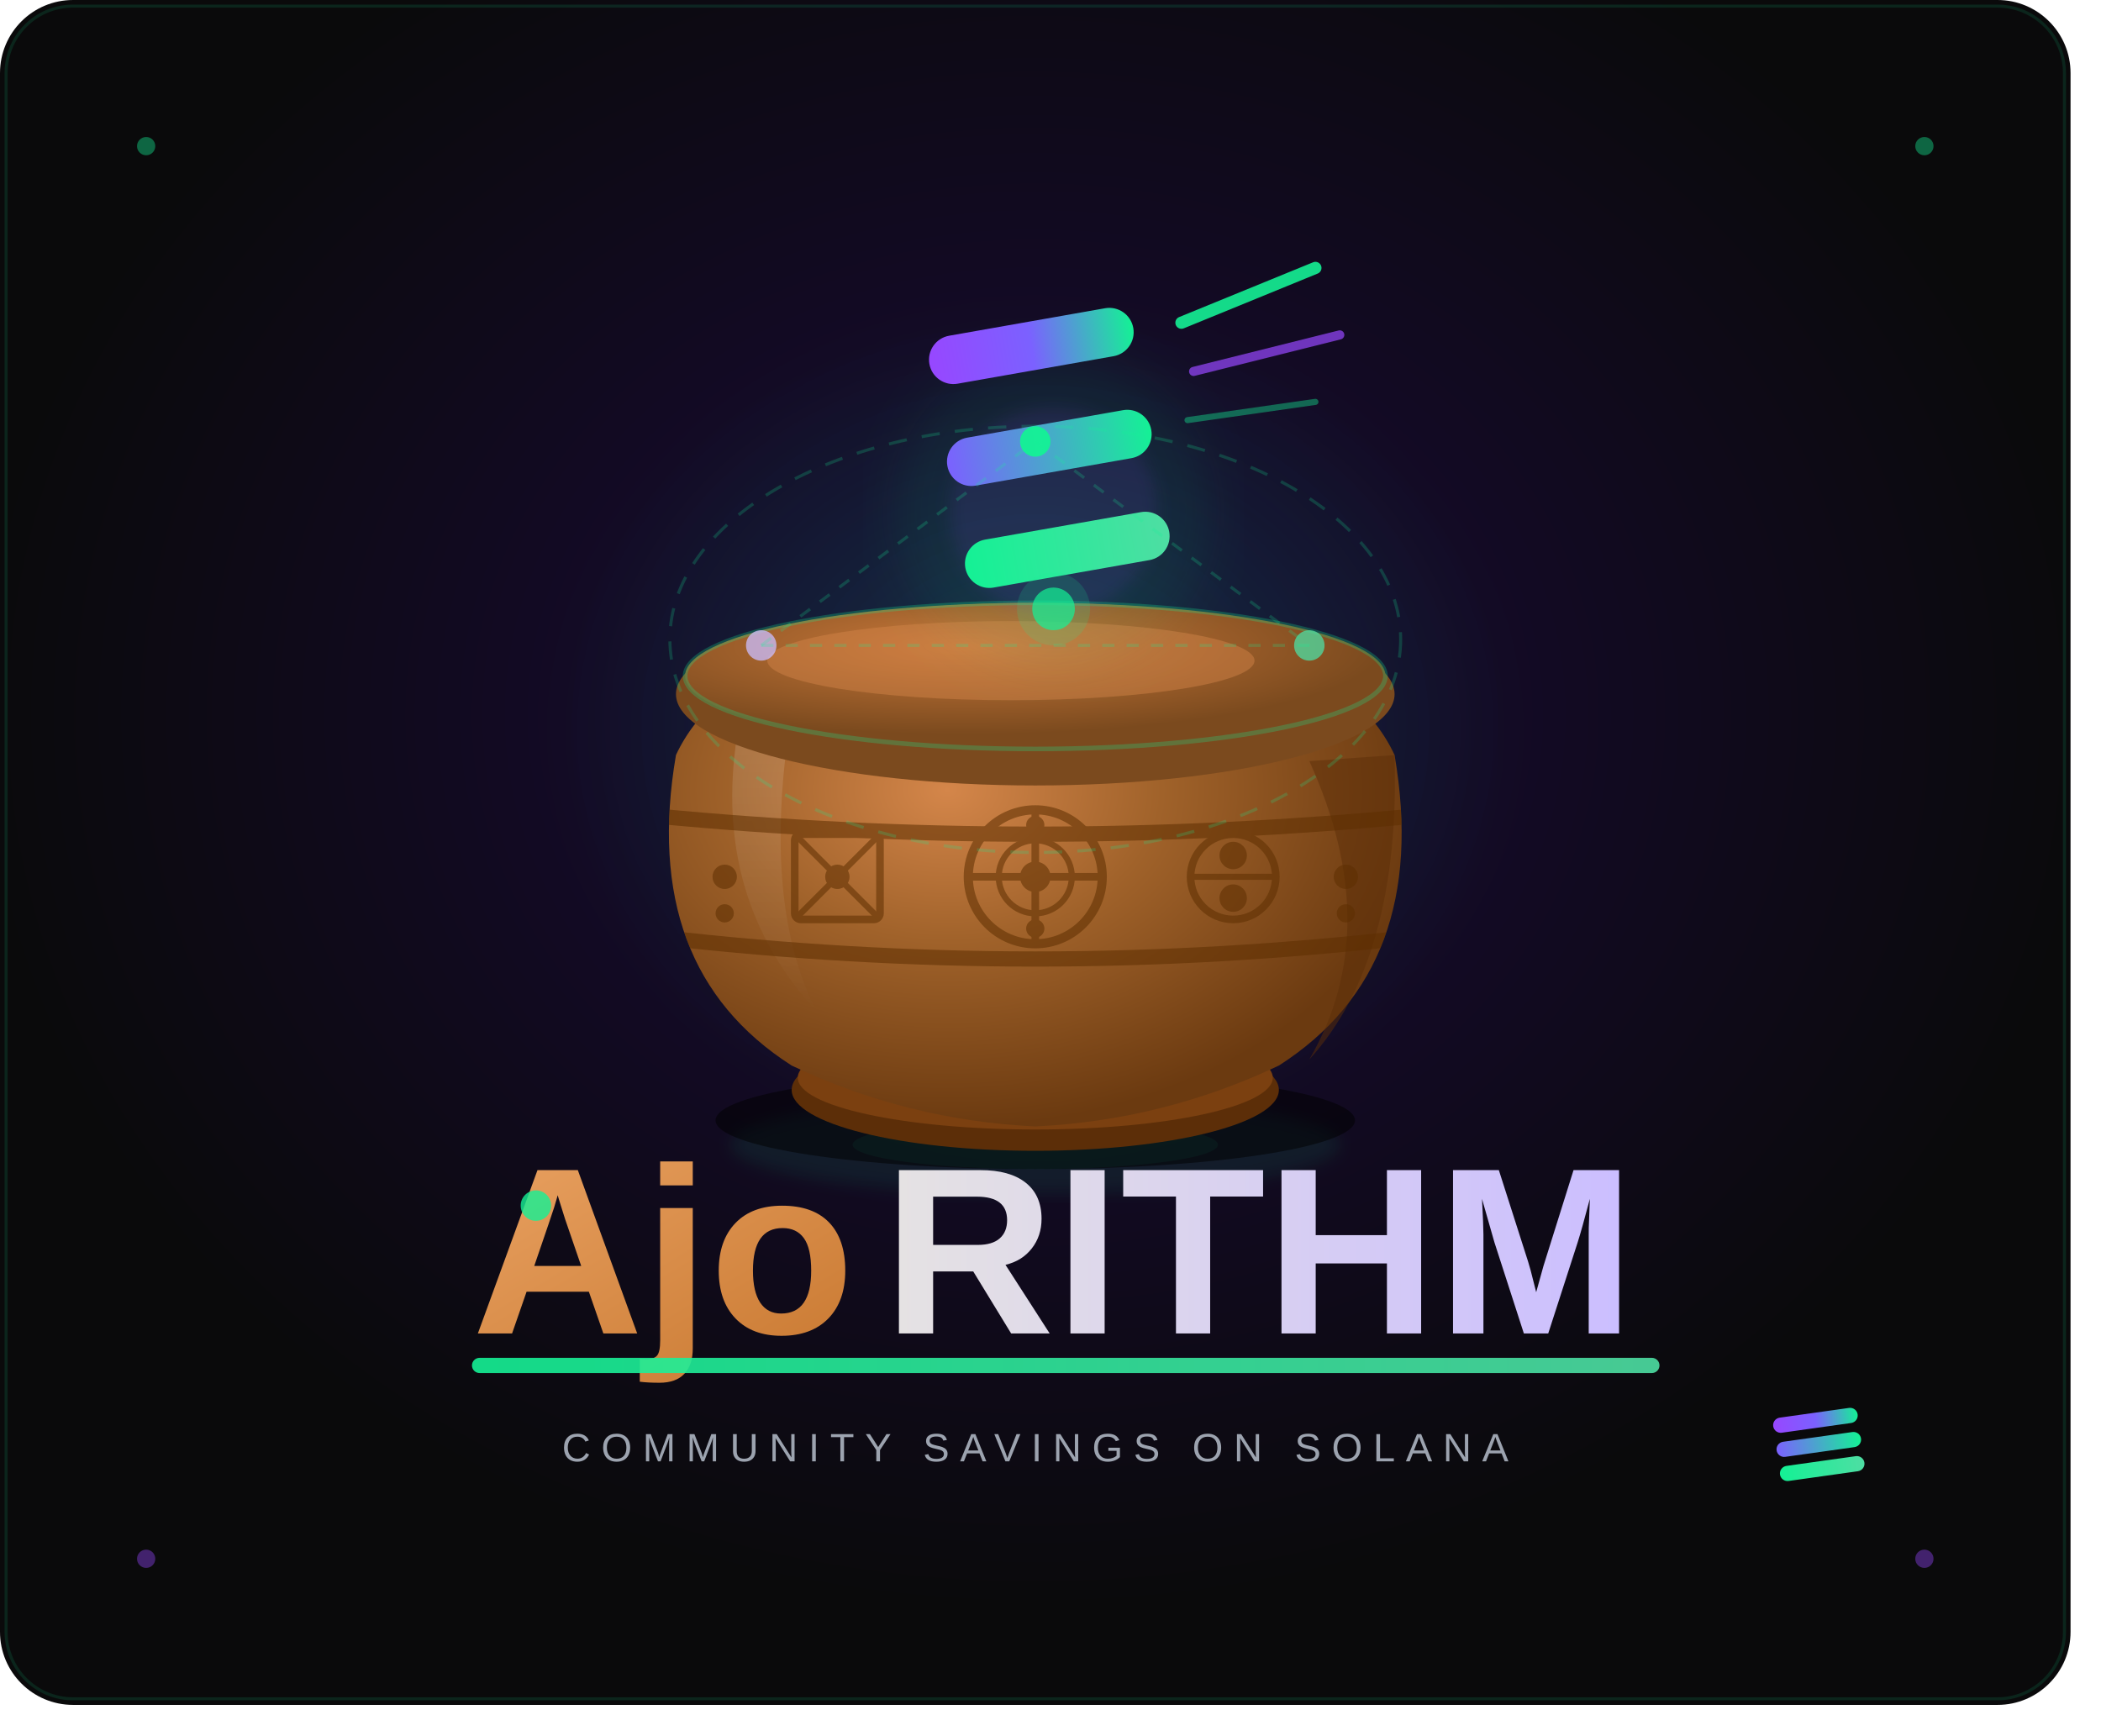
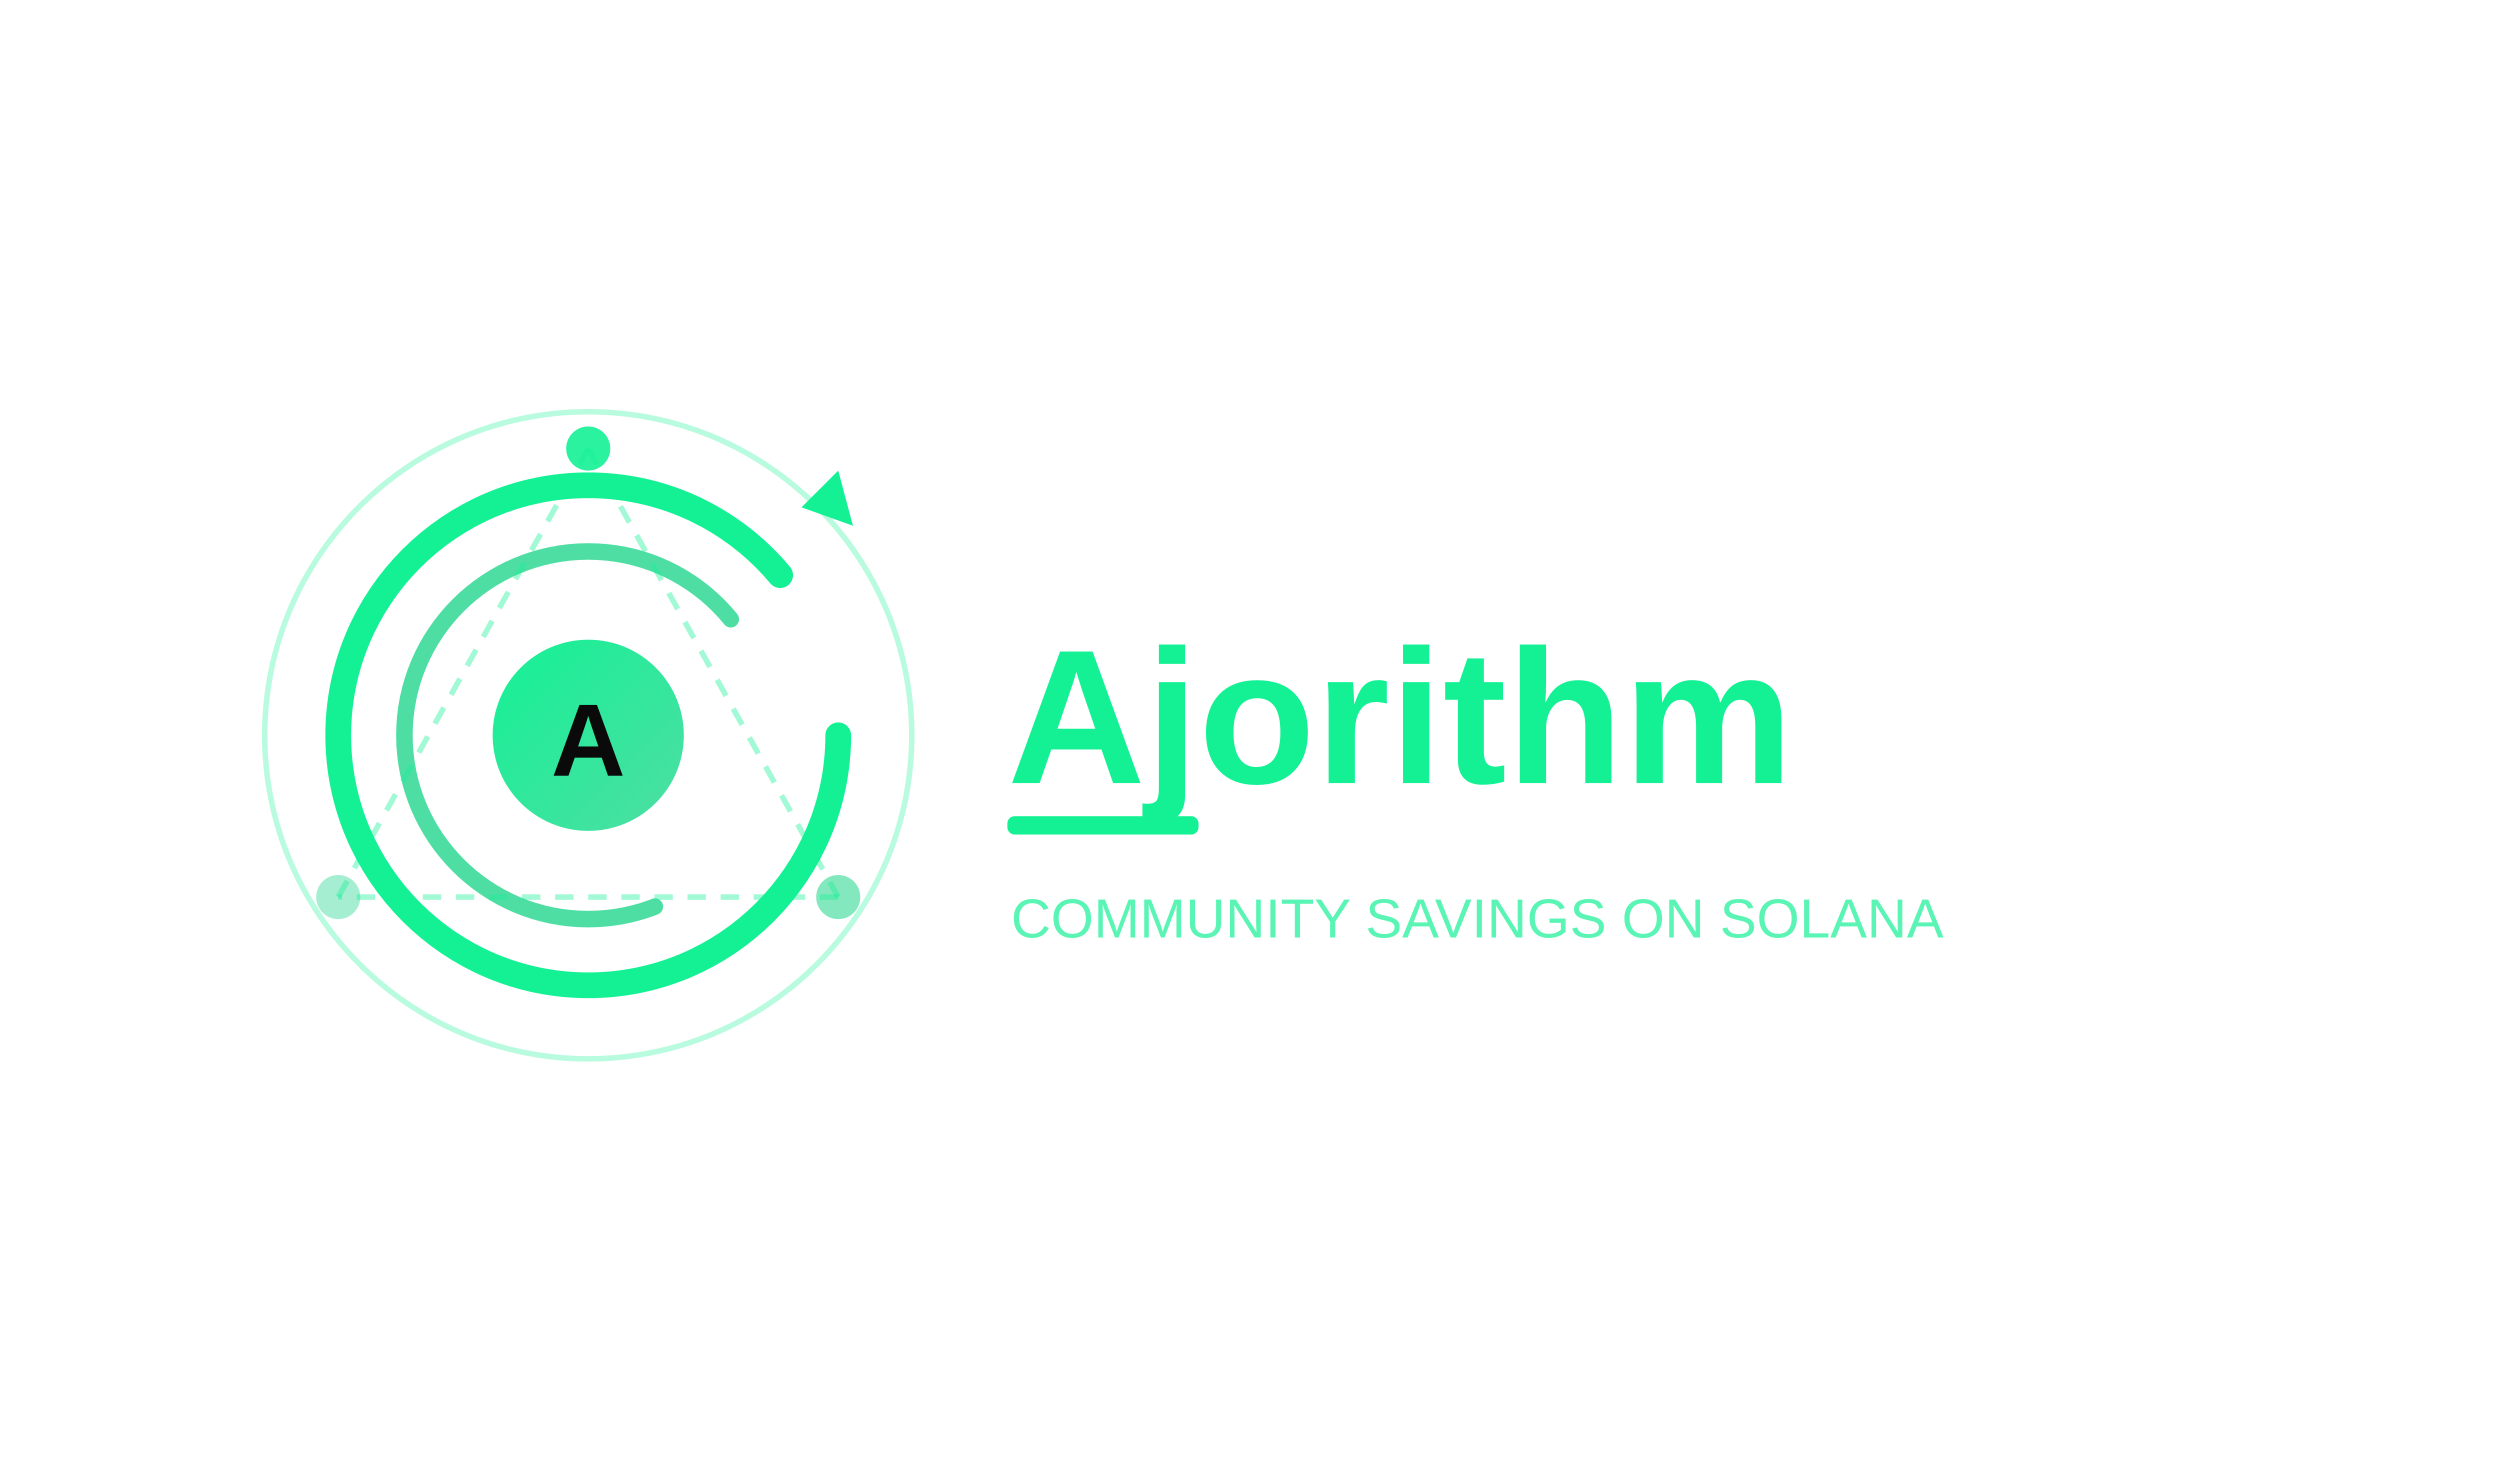
- <svg xmlns="http://www.w3.org/2000/svg" width="100%" viewBox="0 0 690 570" role="img" style="">
+ <svg xmlns="http://www.w3.org/2000/svg" width="100%" viewBox="0 0 680 400" role="img">
  <defs>
-     <radialGradient id="bgGlow" cx="50%" cy="42%" r="52%">
-       <stop offset="0%" style="stop-color:#1a0a3a" />
-       <stop offset="100%" style="stop-color:#0A0A0B" />
-     </radialGradient>
-     <radialGradient id="neonHalo" cx="50%" cy="50%" r="50%">
-       <stop offset="0%" style="stop-color:#14F195;stop-opacity:0.18" />
-       <stop offset="100%" style="stop-color:#14F195;stop-opacity:0" />
-     </radialGradient>
-     <radialGradient id="potBody" cx="38%" cy="35%" r="65%">
-       <stop offset="0%" style="stop-color:#D4864A" />
-       <stop offset="45%" style="stop-color:#A0622A" />
-       <stop offset="100%" style="stop-color:#6B3A10" />
-     </radialGradient>
-     <radialGradient id="potRim" cx="40%" cy="30%" r="60%">
-       <stop offset="0%" style="stop-color:#C8783A" />
-       <stop offset="100%" style="stop-color:#7B4A1E" />
-     </radialGradient>
-     <linearGradient id="boltGrad" x1="0%" y1="0%" x2="100%" y2="0%">
-       <stop offset="0%" style="stop-color:#9747FF" />
-       <stop offset="50%" style="stop-color:#7B61FF" />
-       <stop offset="100%" style="stop-color:#14F195" />
-     </linearGradient>
-     <linearGradient id="boltGrad2" x1="0%" y1="0%" x2="100%" y2="0%">
-       <stop offset="0%" style="stop-color:#7B61FF" />
-       <stop offset="100%" style="stop-color:#14F195" />
-     </linearGradient>
-     <linearGradient id="boltGrad3" x1="0%" y1="0%" x2="100%" y2="0%">
+     <linearGradient id="neonGrad" x1="0%" y1="0%" x2="100%" y2="100%">
      <stop offset="0%" style="stop-color:#14F195" />
      <stop offset="100%" style="stop-color:#4edea3" />
    </linearGradient>
-     <linearGradient id="shimmer" x1="0%" y1="0%" x2="0%" y2="100%">
-       <stop offset="0%" style="stop-color:#ffffff;stop-opacity:0.18" />
-       <stop offset="100%" style="stop-color:#ffffff;stop-opacity:0" />
-     </linearGradient>
-     <linearGradient id="ajoGrad" x1="0%" y1="0%" x2="100%" y2="100%">
-       <stop offset="0%" style="stop-color:#E8A060" />
-       <stop offset="100%" style="stop-color:#C87830" />
-     </linearGradient>
-     <linearGradient id="rithmGrad" x1="0%" y1="0%" x2="100%" y2="0%">
-       <stop offset="0%" style="stop-color:#e5e2e3" />
-       <stop offset="100%" style="stop-color:#cbbeff" />
-     </linearGradient>
-     <filter id="softBlur">
-       <feGaussianBlur stdDeviation="8" />
-     </filter>
-     <filter id="tinyBlur">
-       <feGaussianBlur stdDeviation="2.5" />
-     </filter>
-     <clipPath id="potClip">
-       <path d="M222,248 Q210,318 260,350 Q298,368 340,370 Q382,368 420,350 Q470,318 458,248 Q438,205 340,200 Q242,205 222,248Z" />
-     </clipPath>
  </defs>
-   <rect width="680" height="560" rx="24" fill="url(#bgGlow)" style="stroke:none;color:rgb(255, 255, 255);stroke-width:1px;stroke-linecap:butt;stroke-linejoin:miter;opacity:1;font-family:&quot;Anthropic Sans&quot;, -apple-system, BlinkMacSystemFont, &quot;Segoe UI&quot;, sans-serif;font-size:16px;font-weight:400;text-anchor:start;dominant-baseline:auto" />
-   <ellipse cx="340" cy="240" rx="160" ry="140" fill="url(#neonHalo)" filter="url(#softBlur)" style="stroke:none;color:rgb(255, 255, 255);stroke-width:1px;stroke-linecap:butt;stroke-linejoin:miter;opacity:1;font-family:&quot;Anthropic Sans&quot;, -apple-system, BlinkMacSystemFont, &quot;Segoe UI&quot;, sans-serif;font-size:16px;font-weight:400;text-anchor:start;dominant-baseline:auto" />
-   <ellipse cx="340" cy="376" rx="100" ry="16" fill="#14F195" opacity="0.08" filter="url(#tinyBlur)" style="fill:rgb(20, 241, 149);stroke:none;color:rgb(255, 255, 255);stroke-width:1px;stroke-linecap:butt;stroke-linejoin:miter;opacity:0.08;font-family:&quot;Anthropic Sans&quot;, -apple-system, BlinkMacSystemFont, &quot;Segoe UI&quot;, sans-serif;font-size:16px;font-weight:400;text-anchor:start;dominant-baseline:auto" />
-   <ellipse cx="340" cy="376" rx="60" ry="8" fill="#14F195" opacity="0.10" style="fill:rgb(20, 241, 149);stroke:none;color:rgb(255, 255, 255);stroke-width:1px;stroke-linecap:butt;stroke-linejoin:miter;opacity:0.1;font-family:&quot;Anthropic Sans&quot;, -apple-system, BlinkMacSystemFont, &quot;Segoe UI&quot;, sans-serif;font-size:16px;font-weight:400;text-anchor:start;dominant-baseline:auto" />
-   <ellipse cx="340" cy="368" rx="105" ry="16" fill="#000000" opacity="0.5" style="fill:rgb(0, 0, 0);stroke:none;color:rgb(255, 255, 255);stroke-width:1px;stroke-linecap:butt;stroke-linejoin:miter;opacity:0.5;font-family:&quot;Anthropic Sans&quot;, -apple-system, BlinkMacSystemFont, &quot;Segoe UI&quot;, sans-serif;font-size:16px;font-weight:400;text-anchor:start;dominant-baseline:auto" />
-   <ellipse cx="340" cy="358" rx="80" ry="20" fill="#5C2E08" style="fill:rgb(92, 46, 8);stroke:none;color:rgb(255, 255, 255);stroke-width:1px;stroke-linecap:butt;stroke-linejoin:miter;opacity:1;font-family:&quot;Anthropic Sans&quot;, -apple-system, BlinkMacSystemFont, &quot;Segoe UI&quot;, sans-serif;font-size:16px;font-weight:400;text-anchor:start;dominant-baseline:auto" />
-   <ellipse cx="340" cy="354" rx="78" ry="17" fill="#7B4010" style="fill:rgb(123, 64, 16);stroke:none;color:rgb(255, 255, 255);stroke-width:1px;stroke-linecap:butt;stroke-linejoin:miter;opacity:1;font-family:&quot;Anthropic Sans&quot;, -apple-system, BlinkMacSystemFont, &quot;Segoe UI&quot;, sans-serif;font-size:16px;font-weight:400;text-anchor:start;dominant-baseline:auto" />
-   <path d="M222,248 Q210,318 260,350 Q298,368 340,370 Q382,368 420,350 Q470,318 458,248 Q438,205 340,200 Q242,205 222,248Z" fill="url(#potBody)" style="stroke:none;color:rgb(255, 255, 255);stroke-width:1px;stroke-linecap:butt;stroke-linejoin:miter;opacity:1;font-family:&quot;Anthropic Sans&quot;, -apple-system, BlinkMacSystemFont, &quot;Segoe UI&quot;, sans-serif;font-size:16px;font-weight:400;text-anchor:start;dominant-baseline:auto" />
-   <path d="M242,242 Q234,295 268,332 Q252,300 258,248 Q262,220 300,210 Q270,218 242,242Z" fill="url(#shimmer)" style="stroke:none;color:rgb(255, 255, 255);stroke-width:1px;stroke-linecap:butt;stroke-linejoin:miter;opacity:1;font-family:&quot;Anthropic Sans&quot;, -apple-system, BlinkMacSystemFont, &quot;Segoe UI&quot;, sans-serif;font-size:16px;font-weight:400;text-anchor:start;dominant-baseline:auto" />
-   <path d="M430,250 Q455,305 430,348 Q460,315 458,248Z" fill="#5C2E08" opacity="0.5" style="fill:rgb(92, 46, 8);stroke:none;color:rgb(255, 255, 255);stroke-width:1px;stroke-linecap:butt;stroke-linejoin:miter;opacity:0.5;font-family:&quot;Anthropic Sans&quot;, -apple-system, BlinkMacSystemFont, &quot;Segoe UI&quot;, sans-serif;font-size:16px;font-weight:400;text-anchor:start;dominant-baseline:auto" />
-   <ellipse cx="340" cy="228" rx="118" ry="30" fill="#7B4A1E" style="fill:rgb(123, 74, 30);stroke:none;color:rgb(255, 255, 255);stroke-width:1px;stroke-linecap:butt;stroke-linejoin:miter;opacity:1;font-family:&quot;Anthropic Sans&quot;, -apple-system, BlinkMacSystemFont, &quot;Segoe UI&quot;, sans-serif;font-size:16px;font-weight:400;text-anchor:start;dominant-baseline:auto" />
-   <ellipse cx="340" cy="222" rx="115" ry="24" fill="url(#potRim)" style="stroke:none;color:rgb(255, 255, 255);stroke-width:1px;stroke-linecap:butt;stroke-linejoin:miter;opacity:1;font-family:&quot;Anthropic Sans&quot;, -apple-system, BlinkMacSystemFont, &quot;Segoe UI&quot;, sans-serif;font-size:16px;font-weight:400;text-anchor:start;dominant-baseline:auto" />
-   <ellipse cx="332" cy="217" rx="80" ry="13" fill="#D4864A" opacity="0.45" style="fill:rgb(212, 134, 74);stroke:none;color:rgb(255, 255, 255);stroke-width:1px;stroke-linecap:butt;stroke-linejoin:miter;opacity:0.45;font-family:&quot;Anthropic Sans&quot;, -apple-system, BlinkMacSystemFont, &quot;Segoe UI&quot;, sans-serif;font-size:16px;font-weight:400;text-anchor:start;dominant-baseline:auto" />
-   <ellipse cx="340" cy="222" rx="115" ry="24" fill="none" stroke="#14F195" stroke-width="1.5" opacity="0.25" style="fill:none;stroke:rgb(20, 241, 149);color:rgb(255, 255, 255);stroke-width:1.5px;stroke-linecap:butt;stroke-linejoin:miter;opacity:0.25;font-family:&quot;Anthropic Sans&quot;, -apple-system, BlinkMacSystemFont, &quot;Segoe UI&quot;, sans-serif;font-size:16px;font-weight:400;text-anchor:start;dominant-baseline:auto" />
-   <g clip-path="url(#potClip)" opacity="0.55" style="fill:rgb(0, 0, 0);stroke:none;color:rgb(255, 255, 255);stroke-width:1px;stroke-linecap:butt;stroke-linejoin:miter;opacity:0.55;font-family:&quot;Anthropic Sans&quot;, -apple-system, BlinkMacSystemFont, &quot;Segoe UI&quot;, sans-serif;font-size:16px;font-weight:400;text-anchor:start;dominant-baseline:auto">
-     <path d="M215,268 Q340,280 465,268" fill="none" stroke="#5C2E00" stroke-width="5" style="fill:none;stroke:rgb(92, 46, 0);color:rgb(255, 255, 255);stroke-width:5px;stroke-linecap:butt;stroke-linejoin:miter;opacity:1;font-family:&quot;Anthropic Sans&quot;, -apple-system, BlinkMacSystemFont, &quot;Segoe UI&quot;, sans-serif;font-size:16px;font-weight:400;text-anchor:start;dominant-baseline:auto" />
-     <path d="M218,308 Q340,322 462,308" fill="none" stroke="#5C2E00" stroke-width="5" style="fill:none;stroke:rgb(92, 46, 0);color:rgb(255, 255, 255);stroke-width:5px;stroke-linecap:butt;stroke-linejoin:miter;opacity:1;font-family:&quot;Anthropic Sans&quot;, -apple-system, BlinkMacSystemFont, &quot;Segoe UI&quot;, sans-serif;font-size:16px;font-weight:400;text-anchor:start;dominant-baseline:auto" />
-     <g transform="translate(340,288)" style="fill:rgb(0, 0, 0);stroke:none;color:rgb(255, 255, 255);stroke-width:1px;stroke-linecap:butt;stroke-linejoin:miter;opacity:1;font-family:&quot;Anthropic Sans&quot;, -apple-system, BlinkMacSystemFont, &quot;Segoe UI&quot;, sans-serif;font-size:16px;font-weight:400;text-anchor:start;dominant-baseline:auto">
-       <circle cx="0" cy="0" r="22" fill="none" stroke="#5C2E00" stroke-width="3" style="fill:none;stroke:rgb(92, 46, 0);color:rgb(255, 255, 255);stroke-width:3px;stroke-linecap:butt;stroke-linejoin:miter;opacity:1;font-family:&quot;Anthropic Sans&quot;, -apple-system, BlinkMacSystemFont, &quot;Segoe UI&quot;, sans-serif;font-size:16px;font-weight:400;text-anchor:start;dominant-baseline:auto" />
-       <circle cx="0" cy="0" r="12" fill="none" stroke="#5C2E00" stroke-width="2" style="fill:none;stroke:rgb(92, 46, 0);color:rgb(255, 255, 255);stroke-width:2px;stroke-linecap:butt;stroke-linejoin:miter;opacity:1;font-family:&quot;Anthropic Sans&quot;, -apple-system, BlinkMacSystemFont, &quot;Segoe UI&quot;, sans-serif;font-size:16px;font-weight:400;text-anchor:start;dominant-baseline:auto" />
-       <line x1="-22" y1="0" x2="22" y2="0" stroke="#5C2E00" stroke-width="2.5" style="fill:rgb(0, 0, 0);stroke:rgb(92, 46, 0);color:rgb(255, 255, 255);stroke-width:2.5px;stroke-linecap:butt;stroke-linejoin:miter;opacity:1;font-family:&quot;Anthropic Sans&quot;, -apple-system, BlinkMacSystemFont, &quot;Segoe UI&quot;, sans-serif;font-size:16px;font-weight:400;text-anchor:start;dominant-baseline:auto" />
-       <line x1="0" y1="-22" x2="0" y2="22" stroke="#5C2E00" stroke-width="2.5" style="fill:rgb(0, 0, 0);stroke:rgb(92, 46, 0);color:rgb(255, 255, 255);stroke-width:2.5px;stroke-linecap:butt;stroke-linejoin:miter;opacity:1;font-family:&quot;Anthropic Sans&quot;, -apple-system, BlinkMacSystemFont, &quot;Segoe UI&quot;, sans-serif;font-size:16px;font-weight:400;text-anchor:start;dominant-baseline:auto" />
-       <circle cx="0" cy="0" r="5" fill="#5C2E00" style="fill:rgb(92, 46, 0);stroke:none;color:rgb(255, 255, 255);stroke-width:1px;stroke-linecap:butt;stroke-linejoin:miter;opacity:1;font-family:&quot;Anthropic Sans&quot;, -apple-system, BlinkMacSystemFont, &quot;Segoe UI&quot;, sans-serif;font-size:16px;font-weight:400;text-anchor:start;dominant-baseline:auto" />
-       <circle cx="0" cy="-17" r="3" fill="#5C2E00" style="fill:rgb(92, 46, 0);stroke:none;color:rgb(255, 255, 255);stroke-width:1px;stroke-linecap:butt;stroke-linejoin:miter;opacity:1;font-family:&quot;Anthropic Sans&quot;, -apple-system, BlinkMacSystemFont, &quot;Segoe UI&quot;, sans-serif;font-size:16px;font-weight:400;text-anchor:start;dominant-baseline:auto" />
-       <circle cx="0" cy="17" r="3" fill="#5C2E00" style="fill:rgb(92, 46, 0);stroke:none;color:rgb(255, 255, 255);stroke-width:1px;stroke-linecap:butt;stroke-linejoin:miter;opacity:1;font-family:&quot;Anthropic Sans&quot;, -apple-system, BlinkMacSystemFont, &quot;Segoe UI&quot;, sans-serif;font-size:16px;font-weight:400;text-anchor:start;dominant-baseline:auto" />
-     </g>
-     <g transform="translate(275,288)" style="fill:rgb(0, 0, 0);stroke:none;color:rgb(255, 255, 255);stroke-width:1px;stroke-linecap:butt;stroke-linejoin:miter;opacity:1;font-family:&quot;Anthropic Sans&quot;, -apple-system, BlinkMacSystemFont, &quot;Segoe UI&quot;, sans-serif;font-size:16px;font-weight:400;text-anchor:start;dominant-baseline:auto">
-       <rect x="-14" y="-14" width="28" height="28" fill="none" stroke="#5C2E00" stroke-width="2.5" rx="2" style="fill:none;stroke:rgb(92, 46, 0);color:rgb(255, 255, 255);stroke-width:2.5px;stroke-linecap:butt;stroke-linejoin:miter;opacity:1;font-family:&quot;Anthropic Sans&quot;, -apple-system, BlinkMacSystemFont, &quot;Segoe UI&quot;, sans-serif;font-size:16px;font-weight:400;text-anchor:start;dominant-baseline:auto" />
-       <line x1="-14" y1="-14" x2="14" y2="14" stroke="#5C2E00" stroke-width="2" style="fill:rgb(0, 0, 0);stroke:rgb(92, 46, 0);color:rgb(255, 255, 255);stroke-width:2px;stroke-linecap:butt;stroke-linejoin:miter;opacity:1;font-family:&quot;Anthropic Sans&quot;, -apple-system, BlinkMacSystemFont, &quot;Segoe UI&quot;, sans-serif;font-size:16px;font-weight:400;text-anchor:start;dominant-baseline:auto" />
-       <line x1="14" y1="-14" x2="-14" y2="14" stroke="#5C2E00" stroke-width="2" style="fill:rgb(0, 0, 0);stroke:rgb(92, 46, 0);color:rgb(255, 255, 255);stroke-width:2px;stroke-linecap:butt;stroke-linejoin:miter;opacity:1;font-family:&quot;Anthropic Sans&quot;, -apple-system, BlinkMacSystemFont, &quot;Segoe UI&quot;, sans-serif;font-size:16px;font-weight:400;text-anchor:start;dominant-baseline:auto" />
-       <circle cx="0" cy="0" r="4" fill="#5C2E00" style="fill:rgb(92, 46, 0);stroke:none;color:rgb(255, 255, 255);stroke-width:1px;stroke-linecap:butt;stroke-linejoin:miter;opacity:1;font-family:&quot;Anthropic Sans&quot;, -apple-system, BlinkMacSystemFont, &quot;Segoe UI&quot;, sans-serif;font-size:16px;font-weight:400;text-anchor:start;dominant-baseline:auto" />
-     </g>
-     <g transform="translate(405,288)" style="fill:rgb(0, 0, 0);stroke:none;color:rgb(255, 255, 255);stroke-width:1px;stroke-linecap:butt;stroke-linejoin:miter;opacity:1;font-family:&quot;Anthropic Sans&quot;, -apple-system, BlinkMacSystemFont, &quot;Segoe UI&quot;, sans-serif;font-size:16px;font-weight:400;text-anchor:start;dominant-baseline:auto">
-       <circle cx="0" cy="0" r="14" fill="none" stroke="#5C2E00" stroke-width="2.5" style="fill:none;stroke:rgb(92, 46, 0);color:rgb(255, 255, 255);stroke-width:2.5px;stroke-linecap:butt;stroke-linejoin:miter;opacity:1;font-family:&quot;Anthropic Sans&quot;, -apple-system, BlinkMacSystemFont, &quot;Segoe UI&quot;, sans-serif;font-size:16px;font-weight:400;text-anchor:start;dominant-baseline:auto" />
-       <circle cx="0" cy="-7" r="4.5" fill="#5C2E00" style="fill:rgb(92, 46, 0);stroke:none;color:rgb(255, 255, 255);stroke-width:1px;stroke-linecap:butt;stroke-linejoin:miter;opacity:1;font-family:&quot;Anthropic Sans&quot;, -apple-system, BlinkMacSystemFont, &quot;Segoe UI&quot;, sans-serif;font-size:16px;font-weight:400;text-anchor:start;dominant-baseline:auto" />
-       <circle cx="0" cy="7" r="4.5" fill="#5C2E00" style="fill:rgb(92, 46, 0);stroke:none;color:rgb(255, 255, 255);stroke-width:1px;stroke-linecap:butt;stroke-linejoin:miter;opacity:1;font-family:&quot;Anthropic Sans&quot;, -apple-system, BlinkMacSystemFont, &quot;Segoe UI&quot;, sans-serif;font-size:16px;font-weight:400;text-anchor:start;dominant-baseline:auto" />
-       <line x1="-14" y1="0" x2="14" y2="0" stroke="#5C2E00" stroke-width="2" style="fill:rgb(0, 0, 0);stroke:rgb(92, 46, 0);color:rgb(255, 255, 255);stroke-width:2px;stroke-linecap:butt;stroke-linejoin:miter;opacity:1;font-family:&quot;Anthropic Sans&quot;, -apple-system, BlinkMacSystemFont, &quot;Segoe UI&quot;, sans-serif;font-size:16px;font-weight:400;text-anchor:start;dominant-baseline:auto" />
-     </g>
-     <circle cx="238" cy="288" r="4" fill="#5C2E00" style="fill:rgb(92, 46, 0);stroke:none;color:rgb(255, 255, 255);stroke-width:1px;stroke-linecap:butt;stroke-linejoin:miter;opacity:1;font-family:&quot;Anthropic Sans&quot;, -apple-system, BlinkMacSystemFont, &quot;Segoe UI&quot;, sans-serif;font-size:16px;font-weight:400;text-anchor:start;dominant-baseline:auto" />
-     <circle cx="238" cy="300" r="3" fill="#5C2E00" style="fill:rgb(92, 46, 0);stroke:none;color:rgb(255, 255, 255);stroke-width:1px;stroke-linecap:butt;stroke-linejoin:miter;opacity:1;font-family:&quot;Anthropic Sans&quot;, -apple-system, BlinkMacSystemFont, &quot;Segoe UI&quot;, sans-serif;font-size:16px;font-weight:400;text-anchor:start;dominant-baseline:auto" />
-     <circle cx="442" cy="288" r="4" fill="#5C2E00" style="fill:rgb(92, 46, 0);stroke:none;color:rgb(255, 255, 255);stroke-width:1px;stroke-linecap:butt;stroke-linejoin:miter;opacity:1;font-family:&quot;Anthropic Sans&quot;, -apple-system, BlinkMacSystemFont, &quot;Segoe UI&quot;, sans-serif;font-size:16px;font-weight:400;text-anchor:start;dominant-baseline:auto" />
-     <circle cx="442" cy="300" r="3" fill="#5C2E00" style="fill:rgb(92, 46, 0);stroke:none;color:rgb(255, 255, 255);stroke-width:1px;stroke-linecap:butt;stroke-linejoin:miter;opacity:1;font-family:&quot;Anthropic Sans&quot;, -apple-system, BlinkMacSystemFont, &quot;Segoe UI&quot;, sans-serif;font-size:16px;font-weight:400;text-anchor:start;dominant-baseline:auto" />
-   </g>
-   <ellipse cx="346" cy="168" rx="52" ry="52" fill="#14F195" opacity="0.07" filter="url(#softBlur)" style="fill:rgb(20, 241, 149);stroke:none;color:rgb(255, 255, 255);stroke-width:1px;stroke-linecap:butt;stroke-linejoin:miter;opacity:0.07;font-family:&quot;Anthropic Sans&quot;, -apple-system, BlinkMacSystemFont, &quot;Segoe UI&quot;, sans-serif;font-size:16px;font-weight:400;text-anchor:start;dominant-baseline:auto" />
-   <ellipse cx="346" cy="168" rx="34" ry="34" fill="#9747FF" opacity="0.10" filter="url(#tinyBlur)" style="fill:rgb(151, 71, 255);stroke:none;color:rgb(255, 255, 255);stroke-width:1px;stroke-linecap:butt;stroke-linejoin:miter;opacity:0.1;font-family:&quot;Anthropic Sans&quot;, -apple-system, BlinkMacSystemFont, &quot;Segoe UI&quot;, sans-serif;font-size:16px;font-weight:400;text-anchor:start;dominant-baseline:auto" />
-   <g transform="translate(346,155) rotate(-10)" style="fill:rgb(0, 0, 0);stroke:none;color:rgb(255, 255, 255);stroke-width:1px;stroke-linecap:butt;stroke-linejoin:miter;opacity:1;font-family:&quot;Anthropic Sans&quot;, -apple-system, BlinkMacSystemFont, &quot;Segoe UI&quot;, sans-serif;font-size:16px;font-weight:400;text-anchor:start;dominant-baseline:auto">
-     <rect x="-34" y="-50" width="68" height="16" rx="8" fill="url(#boltGrad)" style="stroke:none;color:rgb(255, 255, 255);stroke-width:1px;stroke-linecap:butt;stroke-linejoin:miter;opacity:1;font-family:&quot;Anthropic Sans&quot;, -apple-system, BlinkMacSystemFont, &quot;Segoe UI&quot;, sans-serif;font-size:16px;font-weight:400;text-anchor:start;dominant-baseline:auto" />
-     <rect x="-34" y="-16" width="68" height="16" rx="8" fill="url(#boltGrad2)" style="stroke:none;color:rgb(255, 255, 255);stroke-width:1px;stroke-linecap:butt;stroke-linejoin:miter;opacity:1;font-family:&quot;Anthropic Sans&quot;, -apple-system, BlinkMacSystemFont, &quot;Segoe UI&quot;, sans-serif;font-size:16px;font-weight:400;text-anchor:start;dominant-baseline:auto" />
-     <rect x="-34" y="18" width="68" height="16" rx="8" fill="url(#boltGrad3)" style="stroke:none;color:rgb(255, 255, 255);stroke-width:1px;stroke-linecap:butt;stroke-linejoin:miter;opacity:1;font-family:&quot;Anthropic Sans&quot;, -apple-system, BlinkMacSystemFont, &quot;Segoe UI&quot;, sans-serif;font-size:16px;font-weight:400;text-anchor:start;dominant-baseline:auto" />
-   </g>
-   <line x1="388" y1="106" x2="432" y2="88" stroke="#14F195" stroke-width="4" stroke-linecap="round" opacity="0.9" style="fill:rgb(0, 0, 0);stroke:rgb(20, 241, 149);color:rgb(255, 255, 255);stroke-width:4px;stroke-linecap:round;stroke-linejoin:miter;opacity:0.9;font-family:&quot;Anthropic Sans&quot;, -apple-system, BlinkMacSystemFont, &quot;Segoe UI&quot;, sans-serif;font-size:16px;font-weight:400;text-anchor:start;dominant-baseline:auto" />
-   <line x1="392" y1="122" x2="440" y2="110" stroke="#9747FF" stroke-width="3" stroke-linecap="round" opacity="0.7" style="fill:rgb(0, 0, 0);stroke:rgb(151, 71, 255);color:rgb(255, 255, 255);stroke-width:3px;stroke-linecap:round;stroke-linejoin:miter;opacity:0.7;font-family:&quot;Anthropic Sans&quot;, -apple-system, BlinkMacSystemFont, &quot;Segoe UI&quot;, sans-serif;font-size:16px;font-weight:400;text-anchor:start;dominant-baseline:auto" />
-   <line x1="390" y1="138" x2="432" y2="132" stroke="#14F195" stroke-width="2" stroke-linecap="round" opacity="0.4" style="fill:rgb(0, 0, 0);stroke:rgb(20, 241, 149);color:rgb(255, 255, 255);stroke-width:2px;stroke-linecap:round;stroke-linejoin:miter;opacity:0.4;font-family:&quot;Anthropic Sans&quot;, -apple-system, BlinkMacSystemFont, &quot;Segoe UI&quot;, sans-serif;font-size:16px;font-weight:400;text-anchor:start;dominant-baseline:auto" />
-   <circle cx="346" cy="200" r="7" fill="#14F195" opacity="0.7" style="fill:rgb(20, 241, 149);stroke:none;color:rgb(255, 255, 255);stroke-width:1px;stroke-linecap:butt;stroke-linejoin:miter;opacity:0.7;font-family:&quot;Anthropic Sans&quot;, -apple-system, BlinkMacSystemFont, &quot;Segoe UI&quot;, sans-serif;font-size:16px;font-weight:400;text-anchor:start;dominant-baseline:auto" />
-   <circle cx="346" cy="200" r="12" fill="#14F195" opacity="0.15" style="fill:rgb(20, 241, 149);stroke:none;color:rgb(255, 255, 255);stroke-width:1px;stroke-linecap:butt;stroke-linejoin:miter;opacity:0.15;font-family:&quot;Anthropic Sans&quot;, -apple-system, BlinkMacSystemFont, &quot;Segoe UI&quot;, sans-serif;font-size:16px;font-weight:400;text-anchor:start;dominant-baseline:auto" />
-   <circle cx="340" cy="145" r="5" fill="#14F195" opacity="0.95" style="fill:rgb(20, 241, 149);stroke:none;color:rgb(255, 255, 255);stroke-width:1px;stroke-linecap:butt;stroke-linejoin:miter;opacity:0.95;font-family:&quot;Anthropic Sans&quot;, -apple-system, BlinkMacSystemFont, &quot;Segoe UI&quot;, sans-serif;font-size:16px;font-weight:400;text-anchor:start;dominant-baseline:auto" />
-   <circle cx="430" cy="212" r="5" fill="#4edea3" opacity="0.75" style="fill:rgb(78, 222, 163);stroke:none;color:rgb(255, 255, 255);stroke-width:1px;stroke-linecap:butt;stroke-linejoin:miter;opacity:0.75;font-family:&quot;Anthropic Sans&quot;, -apple-system, BlinkMacSystemFont, &quot;Segoe UI&quot;, sans-serif;font-size:16px;font-weight:400;text-anchor:start;dominant-baseline:auto" />
-   <circle cx="250" cy="212" r="5" fill="#cbbeff" opacity="0.75" style="fill:rgb(203, 190, 255);stroke:none;color:rgb(255, 255, 255);stroke-width:1px;stroke-linecap:butt;stroke-linejoin:miter;opacity:0.75;font-family:&quot;Anthropic Sans&quot;, -apple-system, BlinkMacSystemFont, &quot;Segoe UI&quot;, sans-serif;font-size:16px;font-weight:400;text-anchor:start;dominant-baseline:auto" />
-   <ellipse cx="340" cy="210" rx="120" ry="70" fill="none" stroke="#14F195" stroke-width="1" stroke-dasharray="6 5" opacity="0.2" style="fill:none;stroke:rgb(20, 241, 149);color:rgb(255, 255, 255);stroke-width:1px;stroke-dasharray:6px, 5px;stroke-linecap:butt;stroke-linejoin:miter;opacity:0.2;font-family:&quot;Anthropic Sans&quot;, -apple-system, BlinkMacSystemFont, &quot;Segoe UI&quot;, sans-serif;font-size:16px;font-weight:400;text-anchor:start;dominant-baseline:auto" />
-   <line x1="340" y1="145" x2="430" y2="212" stroke="#14F195" stroke-width="1" stroke-dasharray="4 4" opacity="0.2" fill="none" style="fill:none;stroke:rgb(20, 241, 149);color:rgb(255, 255, 255);stroke-width:1px;stroke-dasharray:4px, 4px;stroke-linecap:butt;stroke-linejoin:miter;opacity:0.2;font-family:&quot;Anthropic Sans&quot;, -apple-system, BlinkMacSystemFont, &quot;Segoe UI&quot;, sans-serif;font-size:16px;font-weight:400;text-anchor:start;dominant-baseline:auto" />
-   <line x1="430" y1="212" x2="250" y2="212" stroke="#14F195" stroke-width="1" stroke-dasharray="4 4" opacity="0.2" fill="none" style="fill:none;stroke:rgb(20, 241, 149);color:rgb(255, 255, 255);stroke-width:1px;stroke-dasharray:4px, 4px;stroke-linecap:butt;stroke-linejoin:miter;opacity:0.2;font-family:&quot;Anthropic Sans&quot;, -apple-system, BlinkMacSystemFont, &quot;Segoe UI&quot;, sans-serif;font-size:16px;font-weight:400;text-anchor:start;dominant-baseline:auto" />
-   <line x1="250" y1="212" x2="340" y2="145" stroke="#14F195" stroke-width="1" stroke-dasharray="4 4" opacity="0.2" fill="none" style="fill:none;stroke:rgb(20, 241, 149);color:rgb(255, 255, 255);stroke-width:1px;stroke-dasharray:4px, 4px;stroke-linecap:butt;stroke-linejoin:miter;opacity:0.2;font-family:&quot;Anthropic Sans&quot;, -apple-system, BlinkMacSystemFont, &quot;Segoe UI&quot;, sans-serif;font-size:16px;font-weight:400;text-anchor:start;dominant-baseline:auto" />
-   <text x="155" y="438" font-family="Arial Black, Arial, sans-serif" font-weight="900" font-size="78" fill="url(#ajoGrad)" style="stroke:none;color:rgb(255, 255, 255);stroke-width:1px;stroke-linecap:butt;stroke-linejoin:miter;opacity:1;font-family:&quot;Arial Black&quot;, Arial, sans-serif;font-size:78px;font-weight:900;text-anchor:start;dominant-baseline:auto">Ajo</text>
-   <text x="290" y="438" font-family="Arial Black, Arial, sans-serif" font-weight="900" font-size="78" fill="url(#rithmGrad)" style="stroke:none;color:rgb(255, 255, 255);stroke-width:1px;stroke-linecap:butt;stroke-linejoin:miter;opacity:1;font-family:&quot;Arial Black&quot;, Arial, sans-serif;font-size:78px;font-weight:900;text-anchor:start;dominant-baseline:auto">RITHM</text>
-   <rect x="155" y="446" width="390" height="5" rx="2.5" fill="url(#boltGrad3)" opacity="0.9" style="stroke:none;color:rgb(255, 255, 255);stroke-width:1px;stroke-linecap:butt;stroke-linejoin:miter;opacity:0.9;font-family:&quot;Anthropic Sans&quot;, -apple-system, BlinkMacSystemFont, &quot;Segoe UI&quot;, sans-serif;font-size:16px;font-weight:400;text-anchor:start;dominant-baseline:auto" />
-   <circle cx="176" cy="396" r="5" fill="#14F195" opacity="0.8" style="fill:rgb(20, 241, 149);stroke:none;color:rgb(255, 255, 255);stroke-width:1px;stroke-linecap:butt;stroke-linejoin:miter;opacity:0.8;font-family:&quot;Anthropic Sans&quot;, -apple-system, BlinkMacSystemFont, &quot;Segoe UI&quot;, sans-serif;font-size:16px;font-weight:400;text-anchor:start;dominant-baseline:auto" />
-   <text x="340" y="480" text-anchor="middle" font-family="Arial, sans-serif" font-size="13" font-weight="400" letter-spacing="3.5" fill="#9CA3AF" style="fill:rgb(156, 163, 175);stroke:none;color:rgb(255, 255, 255);stroke-width:1px;stroke-linecap:butt;stroke-linejoin:miter;opacity:1;font-family:Arial, sans-serif;font-size:13px;font-weight:400;text-anchor:middle;dominant-baseline:auto">COMMUNITY SAVINGS ON SOLANA</text>
-   <g transform="translate(582,466) rotate(-8)" style="fill:rgb(0, 0, 0);stroke:none;color:rgb(255, 255, 255);stroke-width:1px;stroke-linecap:butt;stroke-linejoin:miter;opacity:1;font-family:&quot;Anthropic Sans&quot;, -apple-system, BlinkMacSystemFont, &quot;Segoe UI&quot;, sans-serif;font-size:16px;font-weight:400;text-anchor:start;dominant-baseline:auto">
-     <rect x="0" y="0" width="28" height="5" rx="2.5" fill="url(#boltGrad)" style="stroke:none;color:rgb(255, 255, 255);stroke-width:1px;stroke-linecap:butt;stroke-linejoin:miter;opacity:1;font-family:&quot;Anthropic Sans&quot;, -apple-system, BlinkMacSystemFont, &quot;Segoe UI&quot;, sans-serif;font-size:16px;font-weight:400;text-anchor:start;dominant-baseline:auto" />
-     <rect x="0" y="8" width="28" height="5" rx="2.5" fill="url(#boltGrad2)" style="stroke:none;color:rgb(255, 255, 255);stroke-width:1px;stroke-linecap:butt;stroke-linejoin:miter;opacity:1;font-family:&quot;Anthropic Sans&quot;, -apple-system, BlinkMacSystemFont, &quot;Segoe UI&quot;, sans-serif;font-size:16px;font-weight:400;text-anchor:start;dominant-baseline:auto" />
-     <rect x="0" y="16" width="28" height="5" rx="2.5" fill="url(#boltGrad3)" style="stroke:none;color:rgb(255, 255, 255);stroke-width:1px;stroke-linecap:butt;stroke-linejoin:miter;opacity:1;font-family:&quot;Anthropic Sans&quot;, -apple-system, BlinkMacSystemFont, &quot;Segoe UI&quot;, sans-serif;font-size:16px;font-weight:400;text-anchor:start;dominant-baseline:auto" />
-   </g>
-   <circle cx="48" cy="48" r="3" fill="#14F195" opacity="0.4" style="fill:rgb(20, 241, 149);stroke:none;color:rgb(255, 255, 255);stroke-width:1px;stroke-linecap:butt;stroke-linejoin:miter;opacity:0.4;font-family:&quot;Anthropic Sans&quot;, -apple-system, BlinkMacSystemFont, &quot;Segoe UI&quot;, sans-serif;font-size:16px;font-weight:400;text-anchor:start;dominant-baseline:auto" />
-   <circle cx="632" cy="48" r="3" fill="#14F195" opacity="0.4" style="fill:rgb(20, 241, 149);stroke:none;color:rgb(255, 255, 255);stroke-width:1px;stroke-linecap:butt;stroke-linejoin:miter;opacity:0.4;font-family:&quot;Anthropic Sans&quot;, -apple-system, BlinkMacSystemFont, &quot;Segoe UI&quot;, sans-serif;font-size:16px;font-weight:400;text-anchor:start;dominant-baseline:auto" />
-   <circle cx="48" cy="512" r="3" fill="#9747FF" opacity="0.4" style="fill:rgb(151, 71, 255);stroke:none;color:rgb(255, 255, 255);stroke-width:1px;stroke-linecap:butt;stroke-linejoin:miter;opacity:0.4;font-family:&quot;Anthropic Sans&quot;, -apple-system, BlinkMacSystemFont, &quot;Segoe UI&quot;, sans-serif;font-size:16px;font-weight:400;text-anchor:start;dominant-baseline:auto" />
-   <circle cx="632" cy="512" r="3" fill="#9747FF" opacity="0.4" style="fill:rgb(151, 71, 255);stroke:none;color:rgb(255, 255, 255);stroke-width:1px;stroke-linecap:butt;stroke-linejoin:miter;opacity:0.4;font-family:&quot;Anthropic Sans&quot;, -apple-system, BlinkMacSystemFont, &quot;Segoe UI&quot;, sans-serif;font-size:16px;font-weight:400;text-anchor:start;dominant-baseline:auto" />
-   <rect x="2" y="2" width="676" height="556" rx="22" fill="none" stroke="#14F195" stroke-width="1" opacity="0.12" style="fill:none;stroke:rgb(20, 241, 149);color:rgb(255, 255, 255);stroke-width:1px;stroke-linecap:butt;stroke-linejoin:miter;opacity:0.12;font-family:&quot;Anthropic Sans&quot;, -apple-system, BlinkMacSystemFont, &quot;Segoe UI&quot;, sans-serif;font-size:16px;font-weight:400;text-anchor:start;dominant-baseline:auto" />
+   <circle cx="160" cy="200" r="88" fill="none" stroke="#14F195" stroke-width="1.5" opacity="0.3" />
+   <circle cx="160" cy="200" r="68" fill="none" stroke="#14F195" stroke-width="7" stroke-linecap="round" stroke-dasharray="380 50" />
+   <circle cx="160" cy="200" r="50" fill="none" stroke="#4edea3" stroke-width="4.5" stroke-linecap="round" stroke-dasharray="220 100" stroke-dashoffset="-60" />
+   <circle cx="160" cy="200" r="26" fill="url(#neonGrad)" />
+   <text x="160" y="211" text-anchor="middle" font-family="Arial, sans-serif" font-size="28" font-weight="900" fill="#0A0A0B">A</text>
+   <polygon points="218,138 228,128 232,143" fill="#14F195" />
+   <circle cx="160" cy="122" r="6" fill="#14F195" opacity="0.9" />
+   <circle cx="228" cy="244" r="6" fill="#4edea3" opacity="0.7" />
+   <circle cx="92" cy="244" r="6" fill="#4edea3" opacity="0.5" />
+   <line x1="160" y1="122" x2="228" y2="244" stroke="#14F195" stroke-width="1.5" stroke-dasharray="5 4" opacity="0.4" />
+   <line x1="228" y1="244" x2="92" y2="244" stroke="#14F195" stroke-width="1.5" stroke-dasharray="5 4" opacity="0.4" />
+   <line x1="92" y1="244" x2="160" y2="122" stroke="#14F195" stroke-width="1.5" stroke-dasharray="5 4" opacity="0.4" />
+   <text x="274" y="213" font-family="Arial, sans-serif" font-size="52" font-weight="800" fill="#14F195">Ajorithm</text>
+   <rect x="274" y="222" width="52" height="5" rx="2" fill="#14F195" />
+   <text x="275" y="255" fill="#14F195" opacity="0.7" font-family="Arial, sans-serif" font-size="15" font-weight="400">COMMUNITY SAVINGS ON SOLANA</text>
</svg>
